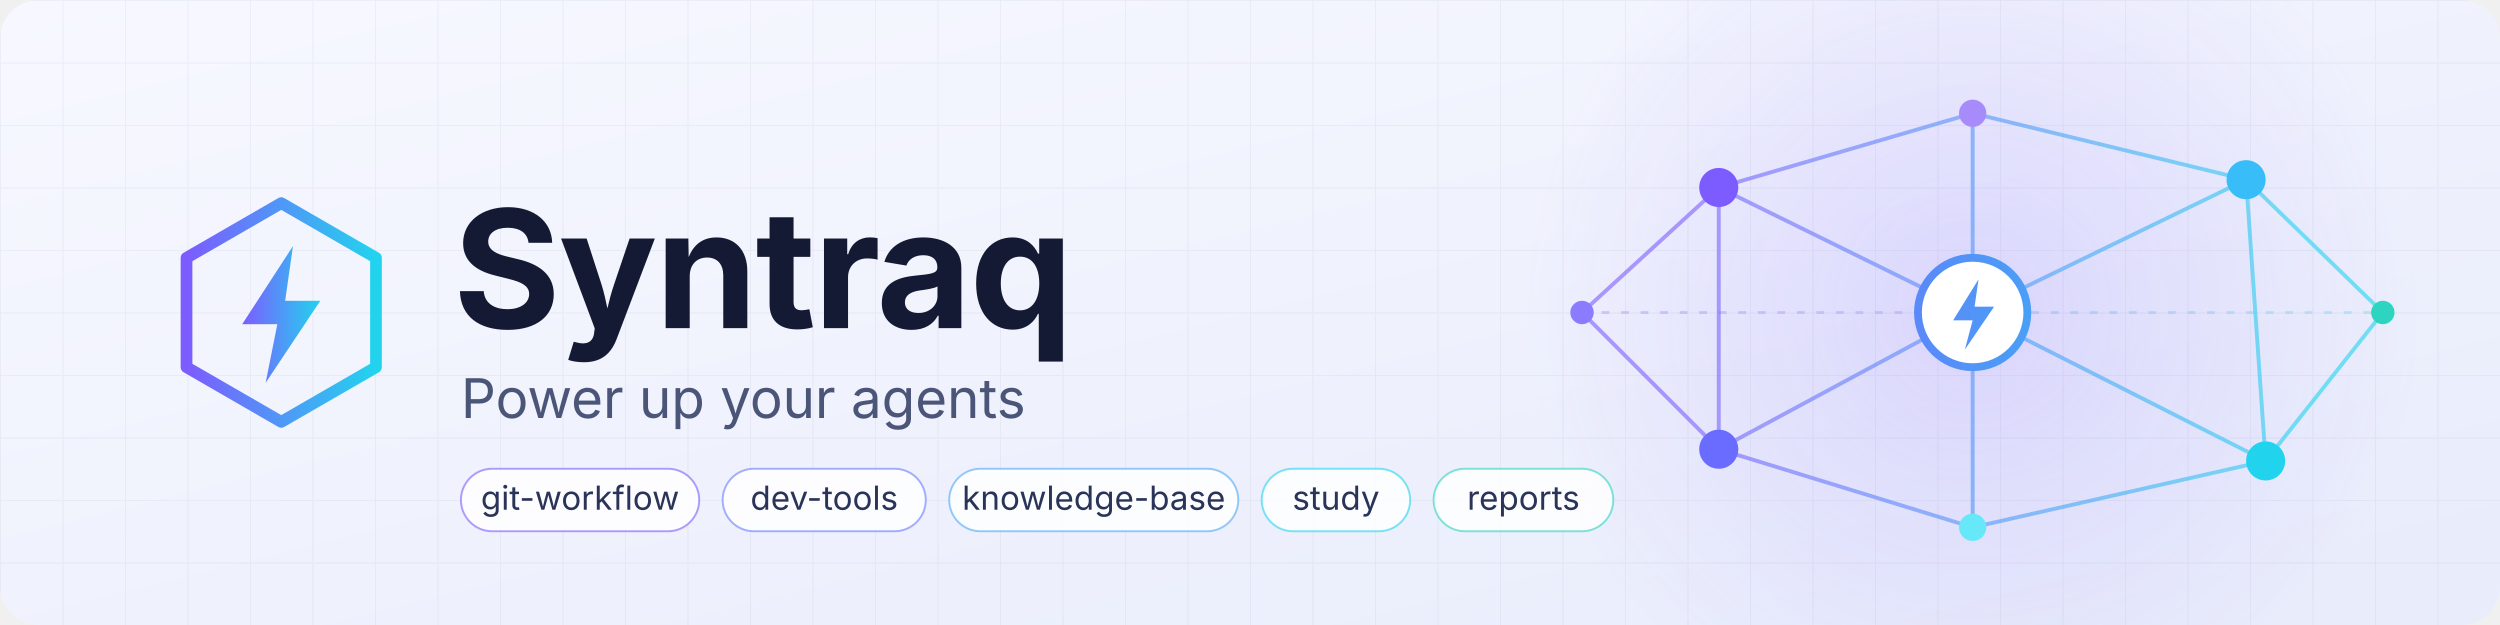
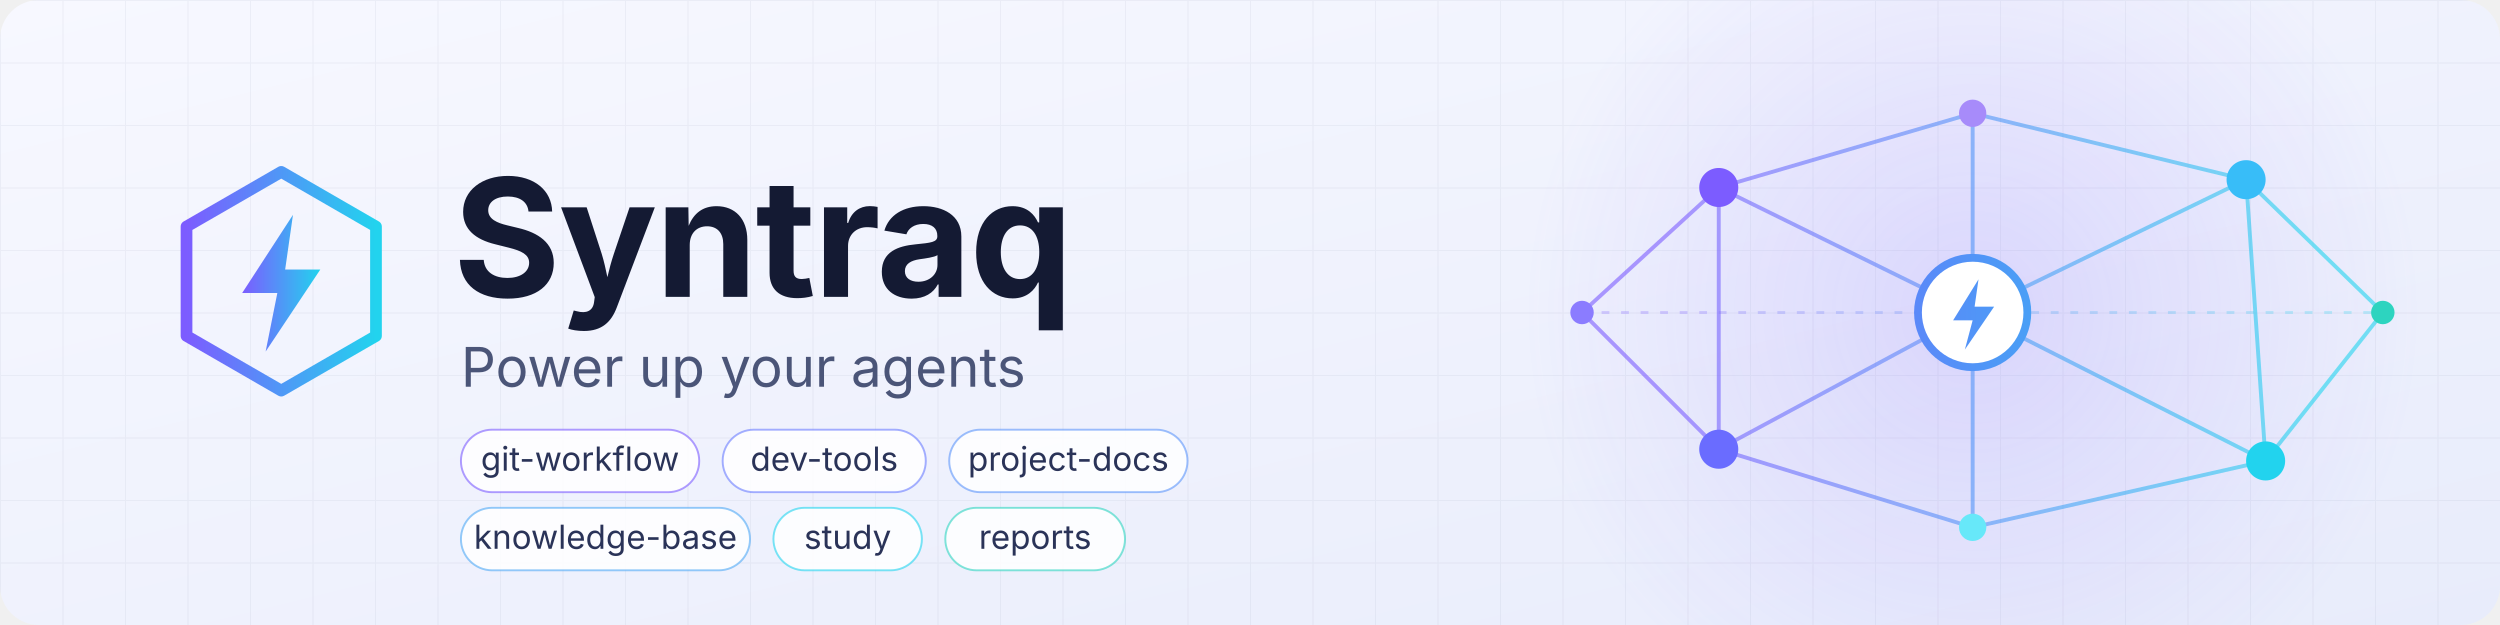
<svg xmlns="http://www.w3.org/2000/svg" width="1280" height="320" viewBox="0 0 1280 320" role="img" aria-labelledby="t d">
  <defs>
    <linearGradient id="bg" x1="0" y1="0" x2="1" y2="1">
      <stop offset="0" stop-color="#F7F8FF" />
      <stop offset="1" stop-color="#E8ECFB" />
    </linearGradient>
    <linearGradient id="accent" x1="0" y1="0" x2="1" y2="0">
      <stop offset="0" stop-color="#7C5CFF" />
      <stop offset="1" stop-color="#22D3EE" />
    </linearGradient>
    <linearGradient id="line" gradientUnits="userSpaceOnUse" x1="860" y1="0" x2="1180" y2="0">
      <stop offset="0" stop-color="#7C5CFF" />
      <stop offset="1" stop-color="#22D3EE" />
    </linearGradient>
    <radialGradient id="glow" cx="0.5" cy="0.5" r="0.5">
      <stop offset="0" stop-color="#7C5CFF" stop-opacity="0.18" />
      <stop offset="1" stop-color="#7C5CFF" stop-opacity="0" />
    </radialGradient>
    <pattern id="grid" width="32" height="32" patternUnits="userSpaceOnUse">
      <path d="M32 0H0V32" fill="none" stroke="#1E2A5A" stroke-opacity="0.05" />
    </pattern>
  </defs>
  <rect width="1280" height="320" rx="20" fill="url(#bg)" />
  <rect width="1280" height="320" rx="20" fill="url(#grid)" />
  <circle cx="1010" cy="160" r="230" fill="url(#glow)" />
-   <g transform="translate(88 104)">
+   <g transform="translate(88 88)">
    <path d="M56 0 L104.5 28 V84 L56 112 L7.5 84 V28 Z" fill="none" stroke="url(#accent)" stroke-width="6" stroke-linejoin="round" />
    <path d="M62 22 L36 62 H54 L48 92 L76 50 H58 Z" fill="url(#accent)" />
  </g>
-   <text x="232" y="168" font-family="'Segoe UI', Inter, 'Helvetica Neue', Arial, sans-serif" font-size="84" font-weight="700" fill="#141A33" letter-spacing="-1">Syntraq</text>
-   <text x="236" y="214" font-family="'Segoe UI', Inter, 'Helvetica Neue', Arial, sans-serif" font-size="28" fill="#4B5578">Power up your agents</text>
+   <text x="232" y="152" font-family="'Segoe UI', Inter, 'Helvetica Neue', Arial, sans-serif" font-size="84" font-weight="700" fill="#141A33" letter-spacing="-1">Syntraq</text>
+   <text x="236" y="198" font-family="'Segoe UI', Inter, 'Helvetica Neue', Arial, sans-serif" font-size="28" fill="#4B5578">Power up your agents</text>
  <g font-family="'Segoe UI', Inter, 'Helvetica Neue', Arial, sans-serif" font-size="17" fill="#2A3358">
-     <rect x="236" y="240" width="122" height="32" rx="16" fill="#FFFFFF" fill-opacity="0.85" stroke="#7C5CFF" stroke-opacity="0.6" />
-     <text x="297" y="261" text-anchor="middle">git-workflow</text>
-     <rect x="370" y="240" width="104" height="32" rx="16" fill="#FFFFFF" fill-opacity="0.85" stroke="#6A7CFF" stroke-opacity="0.6" />
-     <text x="422" y="261" text-anchor="middle">dev-tools</text>
-     <rect x="486" y="240" width="148" height="32" rx="16" fill="#FFFFFF" fill-opacity="0.85" stroke="#4FA8F5" stroke-opacity="0.6" />
-     <text x="560" y="261" text-anchor="middle">knowledge-base</text>
-     <rect x="646" y="240" width="76" height="32" rx="16" fill="#FFFFFF" fill-opacity="0.85" stroke="#22D3EE" stroke-opacity="0.6" />
-     <text x="684" y="261" text-anchor="middle">study</text>
-     <rect x="734" y="240" width="92" height="32" rx="16" fill="#FFFFFF" fill-opacity="0.85" stroke="#2DD4BF" stroke-opacity="0.6" />
-     <text x="780" y="261" text-anchor="middle">reports</text>
+     <rect x="236" y="220" width="122" height="32" rx="16" fill="#FFFFFF" fill-opacity="0.85" stroke="#7C5CFF" stroke-opacity="0.6" />
+     <text x="297" y="241" text-anchor="middle">git-workflow</text>
+     <rect x="370" y="220" width="104" height="32" rx="16" fill="#FFFFFF" fill-opacity="0.85" stroke="#6A7CFF" stroke-opacity="0.6" />
+     <text x="422" y="241" text-anchor="middle">dev-tools</text>
+     <rect x="486" y="220" width="122" height="32" rx="16" fill="#FFFFFF" fill-opacity="0.85" stroke="#5C94FA" stroke-opacity="0.6" />
+     <text x="547" y="241" text-anchor="middle">project-docs</text>
+     <rect x="236" y="260" width="148" height="32" rx="16" fill="#FFFFFF" fill-opacity="0.85" stroke="#4FA8F5" stroke-opacity="0.6" />
+     <text x="310" y="281" text-anchor="middle">knowledge-base</text>
+     <rect x="396" y="260" width="76" height="32" rx="16" fill="#FFFFFF" fill-opacity="0.85" stroke="#22D3EE" stroke-opacity="0.6" />
+     <text x="434" y="281" text-anchor="middle">study</text>
+     <rect x="484" y="260" width="92" height="32" rx="16" fill="#FFFFFF" fill-opacity="0.85" stroke="#2DD4BF" stroke-opacity="0.6" />
+     <text x="530" y="281" text-anchor="middle">reports</text>
  </g>
  <g stroke="url(#line)" stroke-width="2" stroke-opacity="0.6" fill="none">
    <path d="M880 96 L1010 160 L1150 92" />
    <path d="M880 230 L1010 160 L1160 236" />
    <path d="M880 96 L880 230" />
    <path d="M1150 92 L1160 236" />
    <path d="M1010 160 L1010 58" />
    <path d="M1010 160 L1010 270" />
    <path d="M880 96 L1010 58 L1150 92" />
    <path d="M880 230 L1010 270 L1160 236" />
    <path d="M1150 92 L1220 160 L1160 236" />
    <path d="M880 96 L810 160 L880 230" />
  </g>
  <g stroke="url(#line)" stroke-width="1.5" stroke-opacity="0.25" stroke-dasharray="4 6" fill="none">
    <path d="M810 160 L1010 160 L1220 160" />
  </g>
  <g>
    <circle cx="1010" cy="160" r="28" fill="#FFFFFF" stroke="url(#line)" stroke-width="4" />
    <path d="M1013 143 L1000 164 H1010 L1006 179 L1021 157 H1011 Z" fill="url(#line)" />
    <circle cx="880" cy="96" r="10" fill="#7C5CFF" />
    <circle cx="880" cy="230" r="10" fill="#6A6CFF" />
    <circle cx="1150" cy="92" r="10" fill="#38BDF8" />
    <circle cx="1160" cy="236" r="10" fill="#22D3EE" />
    <circle cx="1010" cy="58" r="7" fill="#A78BFA" />
    <circle cx="1010" cy="270" r="7" fill="#67E8F9" />
    <circle cx="810" cy="160" r="6" fill="#8B7CFF" />
    <circle cx="1220" cy="160" r="6" fill="#2DD4BF" />
  </g>
</svg>
